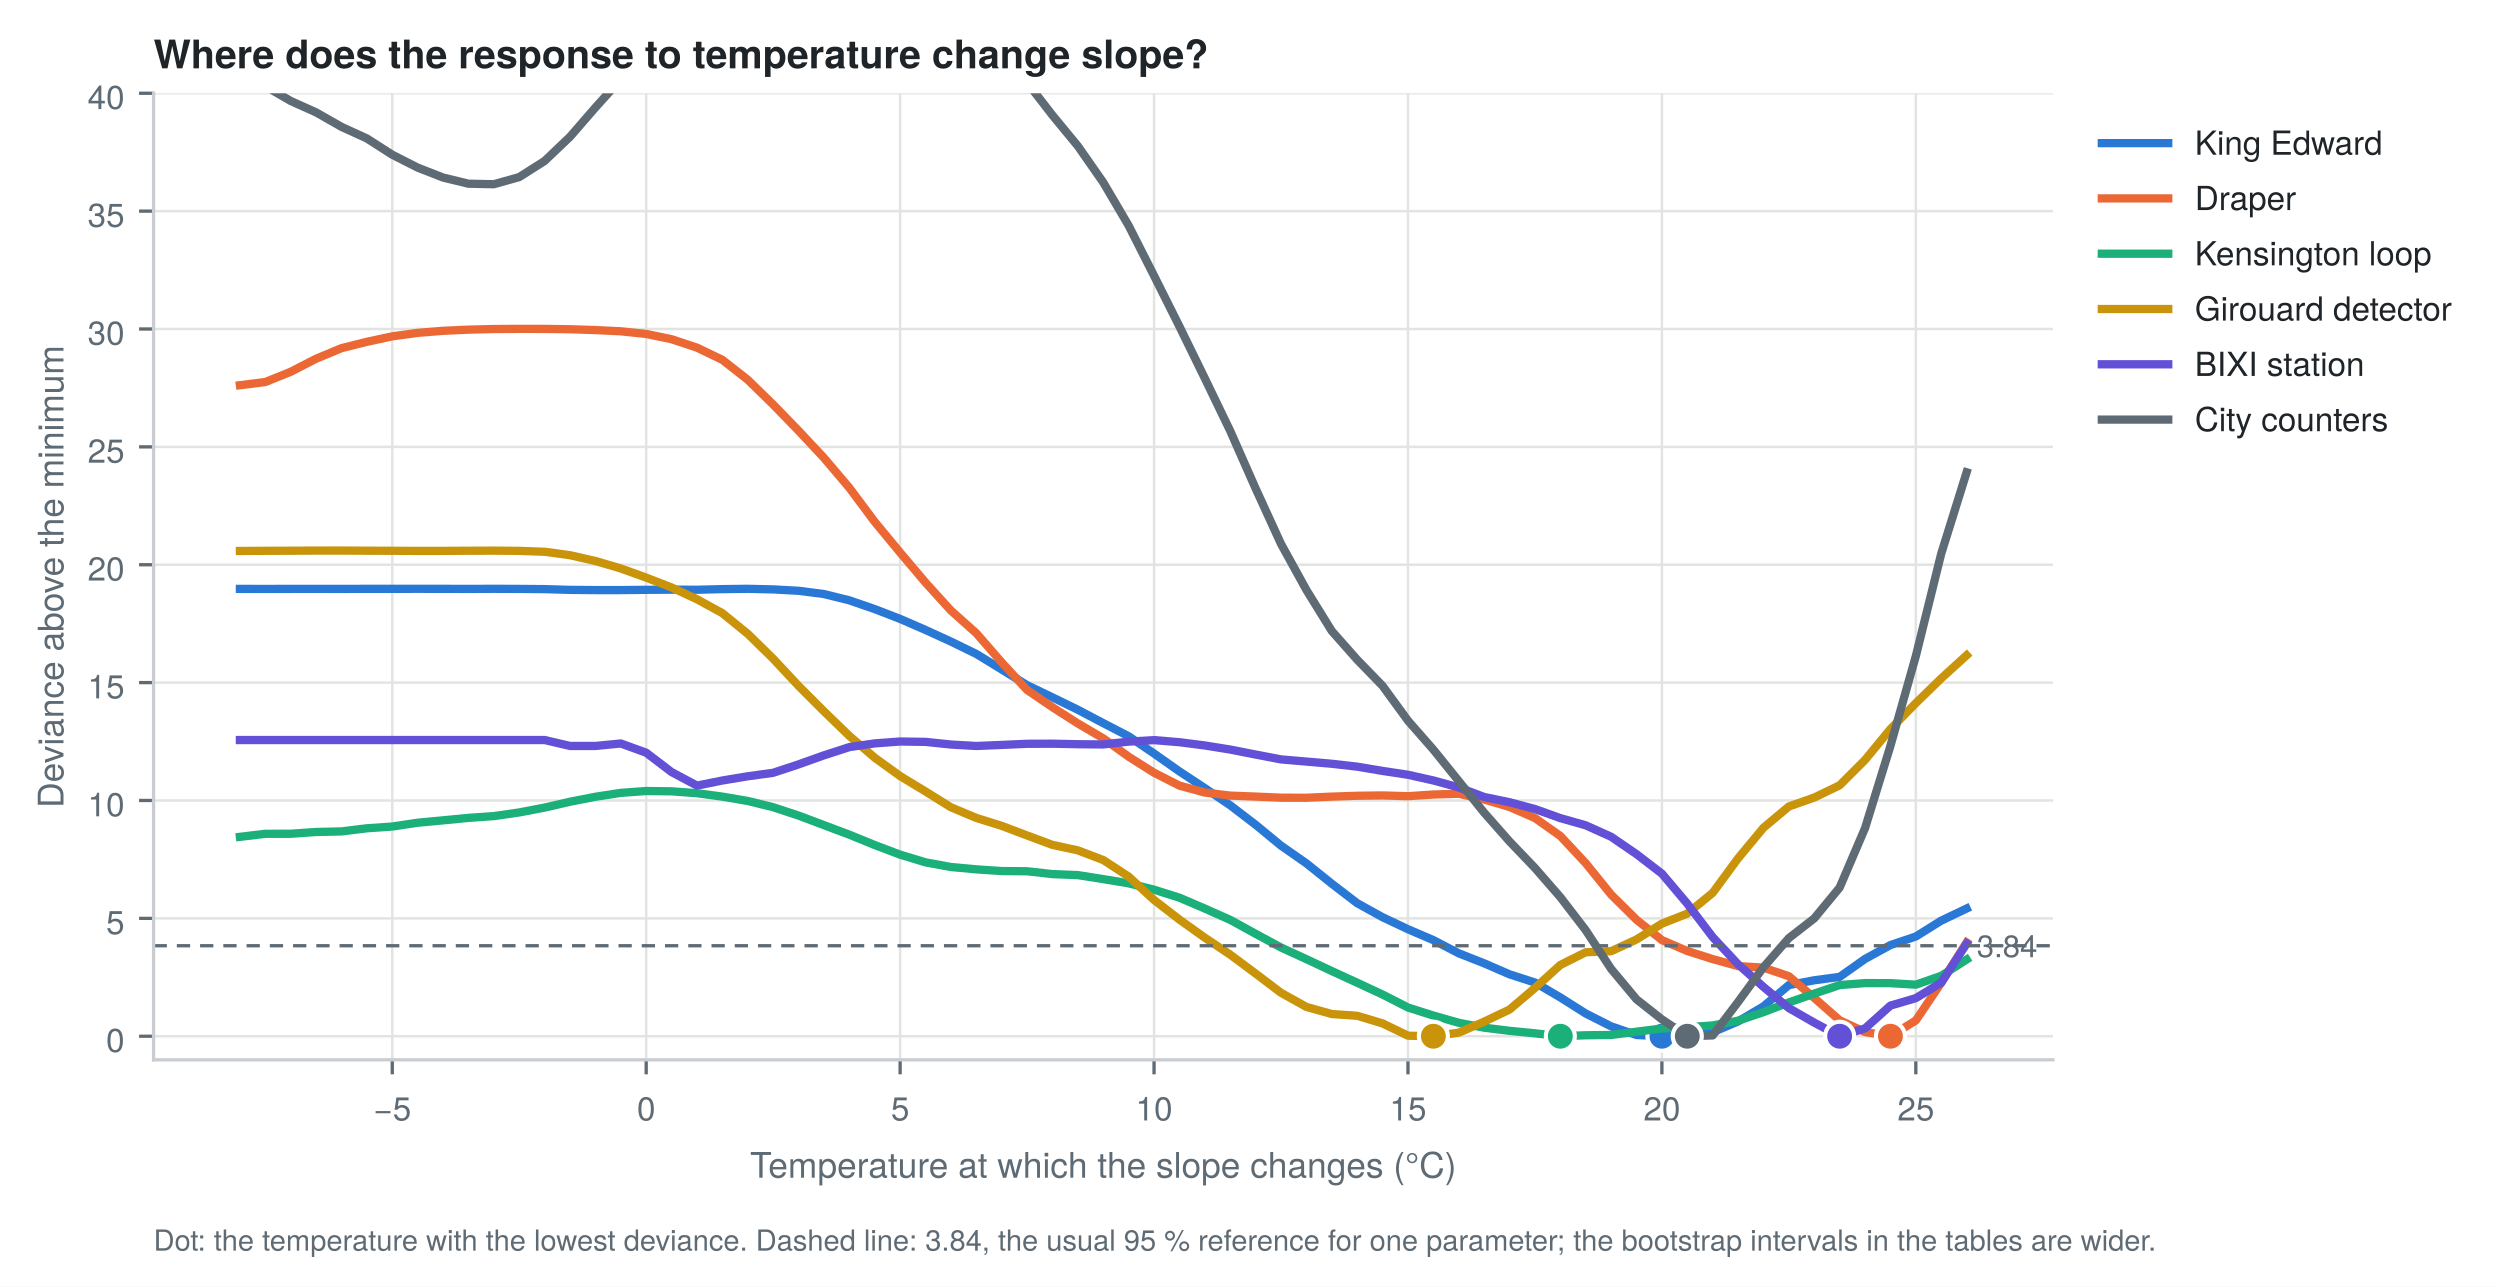
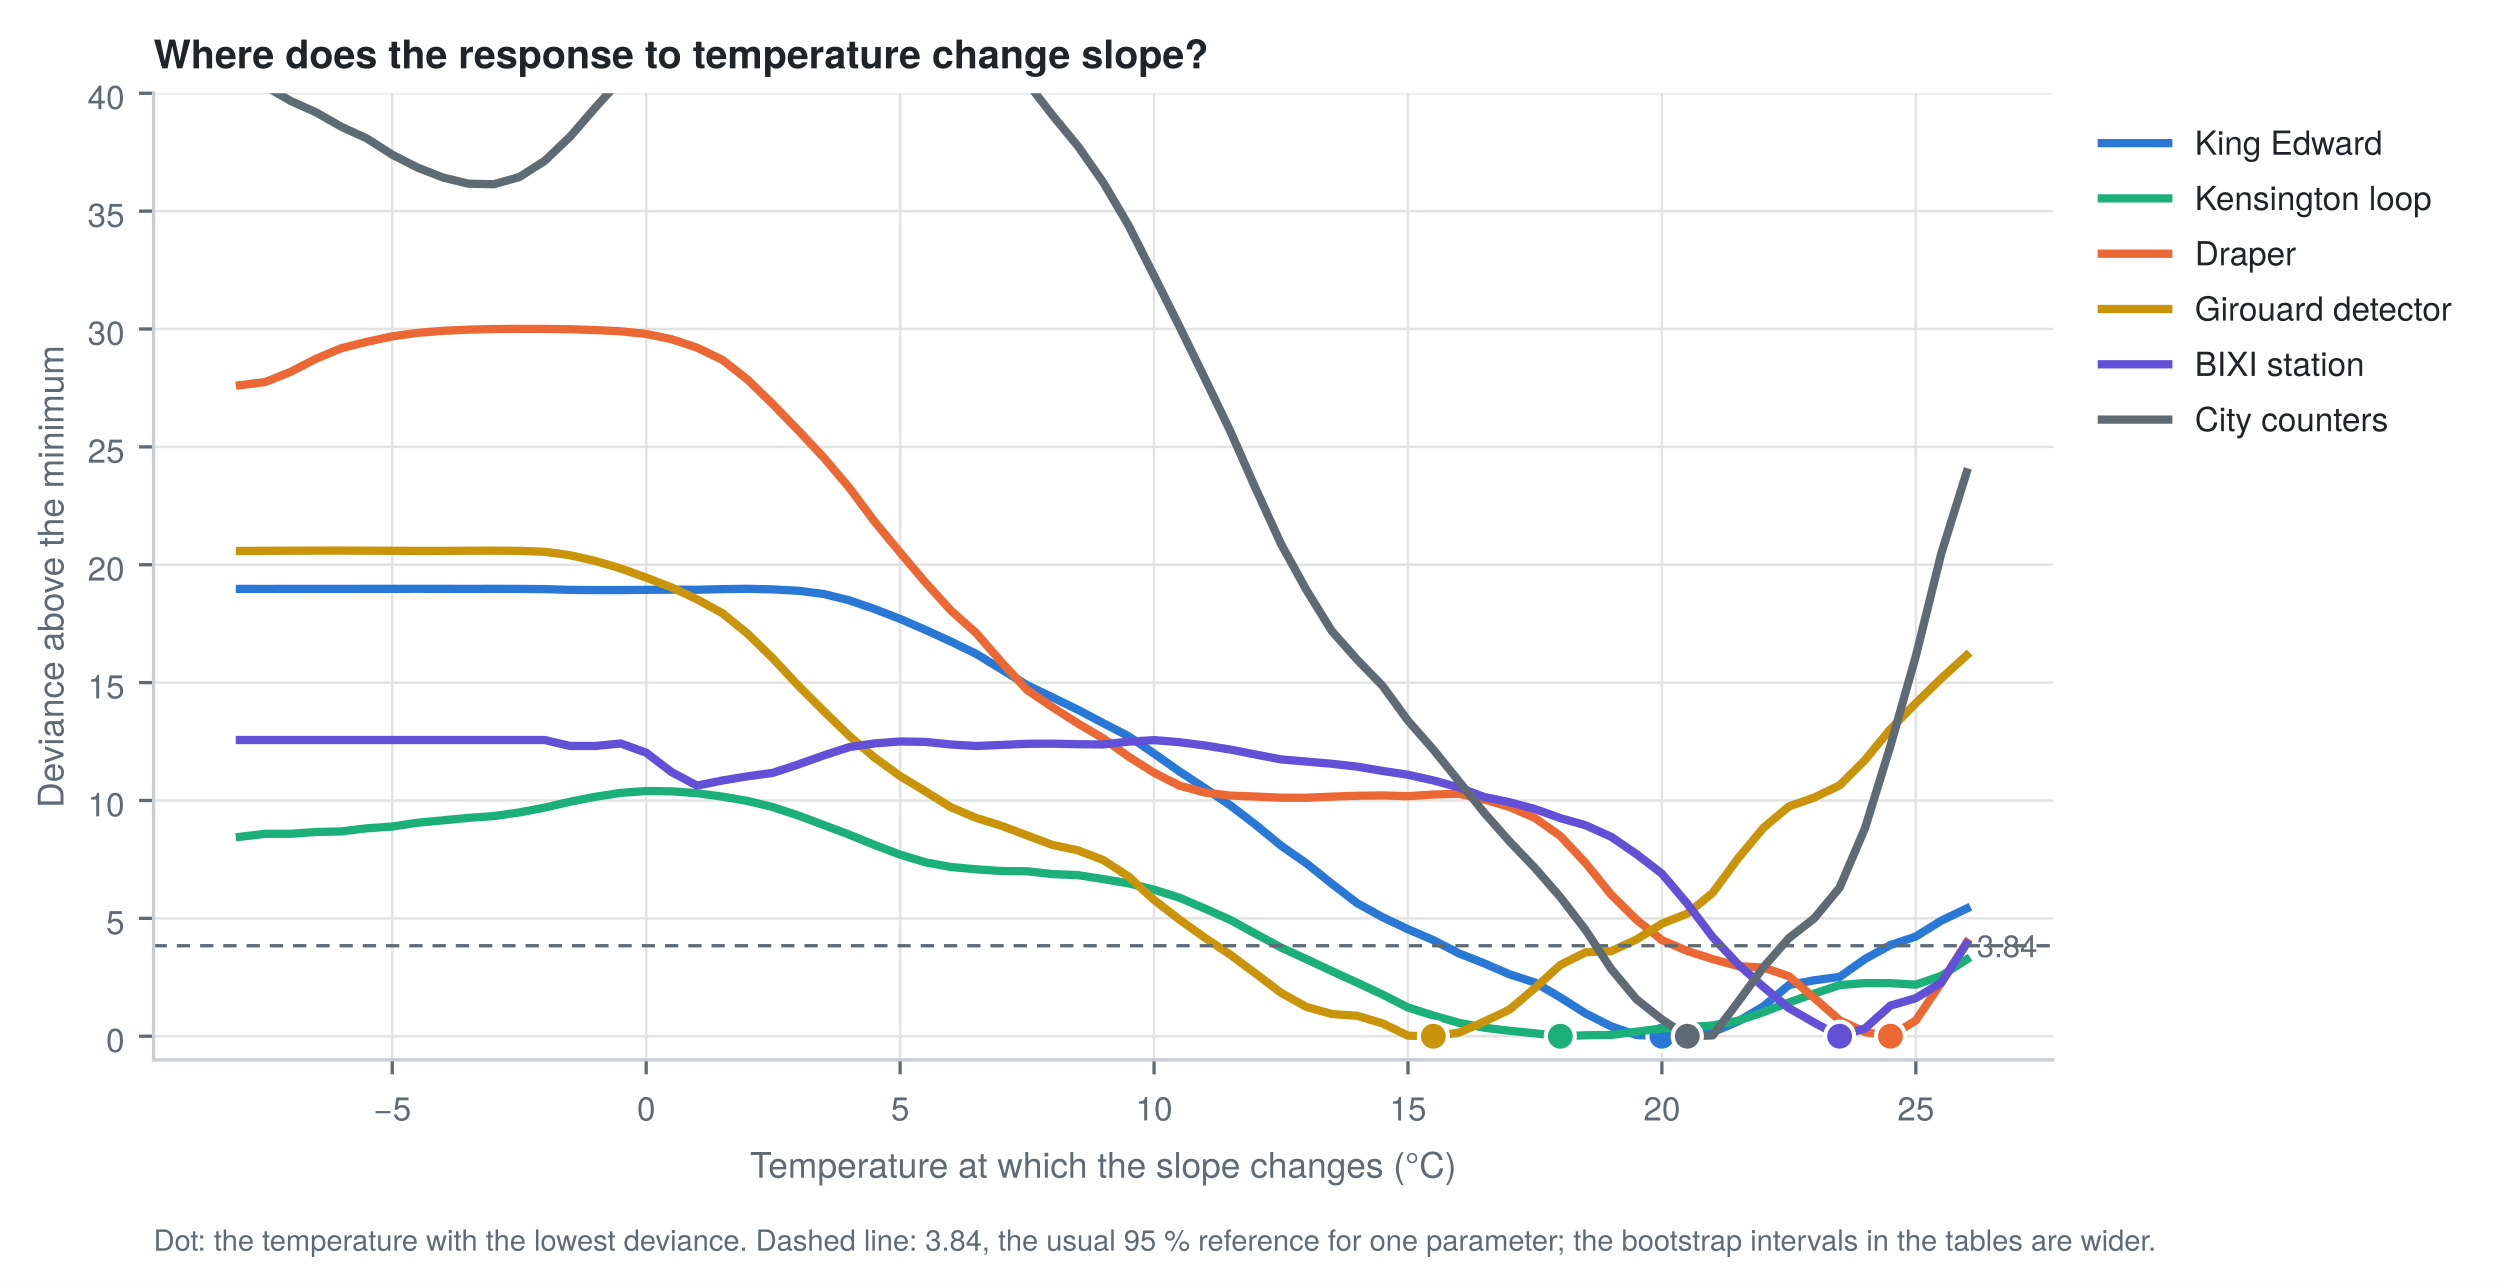
<svg xmlns="http://www.w3.org/2000/svg" xmlns:xlink="http://www.w3.org/1999/xlink" width="602.254pt" height="309.978pt" viewBox="0 0 602.254 309.978" version="1.1">
  <defs>
    <style type="text/css">*{stroke-linejoin: round; stroke-linecap: butt}</style>
  </defs>
  <g id="figure_1">
    <g id="patch_1">
      <path d="M 0 309.978  L 602.254 309.978  L 602.254 0  L 0 0  z " style="fill: #ffffff" />
    </g>
    <g id="axes_1">
      <g id="patch_2">
        <path d="M 36.998 255.31  L 494.558 255.31  L 494.558 22.462  L 36.998 22.462  z " style="fill: #ffffff" />
      </g>
      <g id="matplotlib.axis_1">
        <g id="xtick_1">
          <g id="line2d_1">
-             <path d="M 94.498 255.31  L 94.498 22.462  " clip-path="url(#p1b0516abdf)" style="fill: none; stroke: #e2e4e1; stroke-width: 0.6; stroke-linecap: square" />
+             <path d="M 94.498 255.31  L 94.498 22.462  " clip-path="url(#pd55050c325)" style="fill: none; stroke: #e2e4e1; stroke-width: 0.6; stroke-linecap: square" />
          </g>
          <g id="line2d_2">
            <defs>
-               <path id="mae17ede7d2" d="M 0 0  L 0 3.5  " style="stroke: #5f6b74; stroke-width: 0.8" />
+               <path id="m502cb94696" d="M 0 0  L 0 3.5  " style="stroke: #5f6b74; stroke-width: 0.8" />
            </defs>
            <g>
-               <use xlink:href="#mae17ede7d2" x="94.498" y="255.31" style="fill: #5f6b74; stroke: #5f6b74; stroke-width: 0.8" />
+               <use xlink:href="#m502cb94696" x="94.498" y="255.31" style="fill: #5f6b74; stroke: #5f6b74; stroke-width: 0.8" />
            </g>
          </g>
          <g id="text_1">
            <text style="font-size: 8px; font-family: 'Helvetica Neue'; text-anchor: middle; fill: #5f6b74" x="94.498" y="269.926" transform="rotate(-0 94.49836 269.9265)">−5</text>
          </g>
        </g>
        <g id="xtick_2">
          <g id="line2d_3">
-             <path d="M 155.669 255.31  L 155.669 22.462  " clip-path="url(#p1b0516abdf)" style="fill: none; stroke: #e2e4e1; stroke-width: 0.6; stroke-linecap: square" />
+             <path d="M 155.669 255.31  L 155.669 22.462  " clip-path="url(#pd55050c325)" style="fill: none; stroke: #e2e4e1; stroke-width: 0.6; stroke-linecap: square" />
          </g>
          <g id="line2d_4">
            <g>
-               <use xlink:href="#mae17ede7d2" x="155.669" y="255.31" style="fill: #5f6b74; stroke: #5f6b74; stroke-width: 0.8" />
+               <use xlink:href="#m502cb94696" x="155.669" y="255.31" style="fill: #5f6b74; stroke: #5f6b74; stroke-width: 0.8" />
            </g>
          </g>
          <g id="text_2">
            <text style="font-size: 8px; font-family: 'Helvetica Neue'; text-anchor: middle; fill: #5f6b74" x="155.669" y="269.926" transform="rotate(-0 155.6695 269.9265)">0</text>
          </g>
        </g>
        <g id="xtick_3">
          <g id="line2d_5">
-             <path d="M 216.841 255.31  L 216.841 22.462  " clip-path="url(#p1b0516abdf)" style="fill: none; stroke: #e2e4e1; stroke-width: 0.6; stroke-linecap: square" />
+             <path d="M 216.841 255.31  L 216.841 22.462  " clip-path="url(#pd55050c325)" style="fill: none; stroke: #e2e4e1; stroke-width: 0.6; stroke-linecap: square" />
          </g>
          <g id="line2d_6">
            <g>
-               <use xlink:href="#mae17ede7d2" x="216.841" y="255.31" style="fill: #5f6b74; stroke: #5f6b74; stroke-width: 0.8" />
+               <use xlink:href="#m502cb94696" x="216.841" y="255.31" style="fill: #5f6b74; stroke: #5f6b74; stroke-width: 0.8" />
            </g>
          </g>
          <g id="text_3">
            <text style="font-size: 8px; font-family: 'Helvetica Neue'; text-anchor: middle; fill: #5f6b74" x="216.841" y="269.926" transform="rotate(-0 216.8406 269.9265)">5</text>
          </g>
        </g>
        <g id="xtick_4">
          <g id="line2d_7">
-             <path d="M 278.012 255.31  L 278.012 22.462  " clip-path="url(#p1b0516abdf)" style="fill: none; stroke: #e2e4e1; stroke-width: 0.6; stroke-linecap: square" />
+             <path d="M 278.012 255.31  L 278.012 22.462  " clip-path="url(#pd55050c325)" style="fill: none; stroke: #e2e4e1; stroke-width: 0.6; stroke-linecap: square" />
          </g>
          <g id="line2d_8">
            <g>
-               <use xlink:href="#mae17ede7d2" x="278.012" y="255.31" style="fill: #5f6b74; stroke: #5f6b74; stroke-width: 0.8" />
+               <use xlink:href="#m502cb94696" x="278.012" y="255.31" style="fill: #5f6b74; stroke: #5f6b74; stroke-width: 0.8" />
            </g>
          </g>
          <g id="text_4">
            <text style="font-size: 8px; font-family: 'Helvetica Neue'; text-anchor: middle; fill: #5f6b74" x="278.012" y="269.926" transform="rotate(-0 278.0117 269.9265)">10</text>
          </g>
        </g>
        <g id="xtick_5">
          <g id="line2d_9">
-             <path d="M 339.183 255.31  L 339.183 22.462  " clip-path="url(#p1b0516abdf)" style="fill: none; stroke: #e2e4e1; stroke-width: 0.6; stroke-linecap: square" />
+             <path d="M 339.183 255.31  L 339.183 22.462  " clip-path="url(#pd55050c325)" style="fill: none; stroke: #e2e4e1; stroke-width: 0.6; stroke-linecap: square" />
          </g>
          <g id="line2d_10">
            <g>
-               <use xlink:href="#mae17ede7d2" x="339.183" y="255.31" style="fill: #5f6b74; stroke: #5f6b74; stroke-width: 0.8" />
+               <use xlink:href="#m502cb94696" x="339.183" y="255.31" style="fill: #5f6b74; stroke: #5f6b74; stroke-width: 0.8" />
            </g>
          </g>
          <g id="text_5">
            <text style="font-size: 8px; font-family: 'Helvetica Neue'; text-anchor: middle; fill: #5f6b74" x="339.183" y="269.926" transform="rotate(-0 339.1828 269.9265)">15</text>
          </g>
        </g>
        <g id="xtick_6">
          <g id="line2d_11">
-             <path d="M 400.354 255.31  L 400.354 22.462  " clip-path="url(#p1b0516abdf)" style="fill: none; stroke: #e2e4e1; stroke-width: 0.6; stroke-linecap: square" />
+             <path d="M 400.354 255.31  L 400.354 22.462  " clip-path="url(#pd55050c325)" style="fill: none; stroke: #e2e4e1; stroke-width: 0.6; stroke-linecap: square" />
          </g>
          <g id="line2d_12">
            <g>
-               <use xlink:href="#mae17ede7d2" x="400.354" y="255.31" style="fill: #5f6b74; stroke: #5f6b74; stroke-width: 0.8" />
+               <use xlink:href="#m502cb94696" x="400.354" y="255.31" style="fill: #5f6b74; stroke: #5f6b74; stroke-width: 0.8" />
            </g>
          </g>
          <g id="text_6">
            <text style="font-size: 8px; font-family: 'Helvetica Neue'; text-anchor: middle; fill: #5f6b74" x="400.354" y="269.926" transform="rotate(-0 400.354 269.9265)">20</text>
          </g>
        </g>
        <g id="xtick_7">
          <g id="line2d_13">
-             <path d="M 461.525 255.31  L 461.525 22.462  " clip-path="url(#p1b0516abdf)" style="fill: none; stroke: #e2e4e1; stroke-width: 0.6; stroke-linecap: square" />
+             <path d="M 461.525 255.31  L 461.525 22.462  " clip-path="url(#pd55050c325)" style="fill: none; stroke: #e2e4e1; stroke-width: 0.6; stroke-linecap: square" />
          </g>
          <g id="line2d_14">
            <g>
-               <use xlink:href="#mae17ede7d2" x="461.525" y="255.31" style="fill: #5f6b74; stroke: #5f6b74; stroke-width: 0.8" />
+               <use xlink:href="#m502cb94696" x="461.525" y="255.31" style="fill: #5f6b74; stroke: #5f6b74; stroke-width: 0.8" />
            </g>
          </g>
          <g id="text_7">
            <text style="font-size: 8px; font-family: 'Helvetica Neue'; text-anchor: middle; fill: #5f6b74" x="461.525" y="269.926" transform="rotate(-0 461.5251 269.9265)">25</text>
          </g>
        </g>
        <g id="text_8">
          <text style="font-size: 8.5px; font-family: 'Helvetica Neue'; text-anchor: middle; fill: #5f6b74" x="265.777" y="283.723" transform="rotate(-0 265.7775 283.7225)">Temperature at which the slope changes (°C)</text>
        </g>
      </g>
      <g id="matplotlib.axis_2">
        <g id="ytick_1">
          <g id="line2d_15">
-             <path d="M 36.998 249.631  L 494.558 249.631  " clip-path="url(#p1b0516abdf)" style="fill: none; stroke: #e2e4e1; stroke-width: 0.6; stroke-linecap: square" />
+             <path d="M 36.998 249.631  L 494.558 249.631  " clip-path="url(#pd55050c325)" style="fill: none; stroke: #e2e4e1; stroke-width: 0.6; stroke-linecap: square" />
          </g>
          <g id="line2d_16">
            <defs>
-               <path id="m1292711efd" d="M 0 0  L -3.5 0  " style="stroke: #5f6b74; stroke-width: 0.8" />
+               <path id="m5beb0c9dfb" d="M 0 0  L -3.5 0  " style="stroke: #5f6b74; stroke-width: 0.8" />
            </defs>
            <g>
-               <use xlink:href="#m1292711efd" x="36.998" y="249.631" style="fill: #5f6b74; stroke: #5f6b74; stroke-width: 0.8" />
+               <use xlink:href="#m5beb0c9dfb" x="36.998" y="249.631" style="fill: #5f6b74; stroke: #5f6b74; stroke-width: 0.8" />
            </g>
          </g>
          <g id="text_9">
            <text style="font-size: 8px; font-family: 'Helvetica Neue'; text-anchor: end; fill: #5f6b74" x="29.997" y="253.439" transform="rotate(-0 29.9975 253.4393)">0</text>
          </g>
        </g>
        <g id="ytick_2">
          <g id="line2d_17">
-             <path d="M 36.998 221.235  L 494.558 221.235  " clip-path="url(#p1b0516abdf)" style="fill: none; stroke: #e2e4e1; stroke-width: 0.6; stroke-linecap: square" />
+             <path d="M 36.998 221.235  L 494.558 221.235  " clip-path="url(#pd55050c325)" style="fill: none; stroke: #e2e4e1; stroke-width: 0.6; stroke-linecap: square" />
          </g>
          <g id="line2d_18">
            <g>
-               <use xlink:href="#m1292711efd" x="36.998" y="221.235" style="fill: #5f6b74; stroke: #5f6b74; stroke-width: 0.8" />
+               <use xlink:href="#m5beb0c9dfb" x="36.998" y="221.235" style="fill: #5f6b74; stroke: #5f6b74; stroke-width: 0.8" />
            </g>
          </g>
          <g id="text_10">
            <text style="font-size: 8px; font-family: 'Helvetica Neue'; text-anchor: end; fill: #5f6b74" x="29.997" y="225.043" transform="rotate(-0 29.9975 225.0432)">5</text>
          </g>
        </g>
        <g id="ytick_3">
          <g id="line2d_19">
-             <path d="M 36.998 192.839  L 494.558 192.839  " clip-path="url(#p1b0516abdf)" style="fill: none; stroke: #e2e4e1; stroke-width: 0.6; stroke-linecap: square" />
+             <path d="M 36.998 192.839  L 494.558 192.839  " clip-path="url(#pd55050c325)" style="fill: none; stroke: #e2e4e1; stroke-width: 0.6; stroke-linecap: square" />
          </g>
          <g id="line2d_20">
            <g>
-               <use xlink:href="#m1292711efd" x="36.998" y="192.839" style="fill: #5f6b74; stroke: #5f6b74; stroke-width: 0.8" />
+               <use xlink:href="#m5beb0c9dfb" x="36.998" y="192.839" style="fill: #5f6b74; stroke: #5f6b74; stroke-width: 0.8" />
            </g>
          </g>
          <g id="text_11">
            <text style="font-size: 8px; font-family: 'Helvetica Neue'; text-anchor: end; fill: #5f6b74" x="29.997" y="196.647" transform="rotate(-0 29.9975 196.6471)">10</text>
          </g>
        </g>
        <g id="ytick_4">
          <g id="line2d_21">
-             <path d="M 36.998 164.443  L 494.558 164.443  " clip-path="url(#p1b0516abdf)" style="fill: none; stroke: #e2e4e1; stroke-width: 0.6; stroke-linecap: square" />
+             <path d="M 36.998 164.443  L 494.558 164.443  " clip-path="url(#pd55050c325)" style="fill: none; stroke: #e2e4e1; stroke-width: 0.6; stroke-linecap: square" />
          </g>
          <g id="line2d_22">
            <g>
-               <use xlink:href="#m1292711efd" x="36.998" y="164.443" style="fill: #5f6b74; stroke: #5f6b74; stroke-width: 0.8" />
+               <use xlink:href="#m5beb0c9dfb" x="36.998" y="164.443" style="fill: #5f6b74; stroke: #5f6b74; stroke-width: 0.8" />
            </g>
          </g>
          <g id="text_12">
            <text style="font-size: 8px; font-family: 'Helvetica Neue'; text-anchor: end; fill: #5f6b74" x="29.997" y="168.251" transform="rotate(-0 29.9975 168.251)">15</text>
          </g>
        </g>
        <g id="ytick_5">
          <g id="line2d_23">
-             <path d="M 36.998 136.047  L 494.558 136.047  " clip-path="url(#p1b0516abdf)" style="fill: none; stroke: #e2e4e1; stroke-width: 0.6; stroke-linecap: square" />
+             <path d="M 36.998 136.047  L 494.558 136.047  " clip-path="url(#pd55050c325)" style="fill: none; stroke: #e2e4e1; stroke-width: 0.6; stroke-linecap: square" />
          </g>
          <g id="line2d_24">
            <g>
-               <use xlink:href="#m1292711efd" x="36.998" y="136.047" style="fill: #5f6b74; stroke: #5f6b74; stroke-width: 0.8" />
+               <use xlink:href="#m5beb0c9dfb" x="36.998" y="136.047" style="fill: #5f6b74; stroke: #5f6b74; stroke-width: 0.8" />
            </g>
          </g>
          <g id="text_13">
            <text style="font-size: 8px; font-family: 'Helvetica Neue'; text-anchor: end; fill: #5f6b74" x="29.997" y="139.855" transform="rotate(-0 29.9975 139.8549)">20</text>
          </g>
        </g>
        <g id="ytick_6">
          <g id="line2d_25">
-             <path d="M 36.998 107.651  L 494.558 107.651  " clip-path="url(#p1b0516abdf)" style="fill: none; stroke: #e2e4e1; stroke-width: 0.6; stroke-linecap: square" />
+             <path d="M 36.998 107.651  L 494.558 107.651  " clip-path="url(#pd55050c325)" style="fill: none; stroke: #e2e4e1; stroke-width: 0.6; stroke-linecap: square" />
          </g>
          <g id="line2d_26">
            <g>
-               <use xlink:href="#m1292711efd" x="36.998" y="107.651" style="fill: #5f6b74; stroke: #5f6b74; stroke-width: 0.8" />
+               <use xlink:href="#m5beb0c9dfb" x="36.998" y="107.651" style="fill: #5f6b74; stroke: #5f6b74; stroke-width: 0.8" />
            </g>
          </g>
          <g id="text_14">
            <text style="font-size: 8px; font-family: 'Helvetica Neue'; text-anchor: end; fill: #5f6b74" x="29.997" y="111.459" transform="rotate(-0 29.9975 111.4588)">25</text>
          </g>
        </g>
        <g id="ytick_7">
          <g id="line2d_27">
-             <path d="M 36.998 79.255  L 494.558 79.255  " clip-path="url(#p1b0516abdf)" style="fill: none; stroke: #e2e4e1; stroke-width: 0.6; stroke-linecap: square" />
+             <path d="M 36.998 79.255  L 494.558 79.255  " clip-path="url(#pd55050c325)" style="fill: none; stroke: #e2e4e1; stroke-width: 0.6; stroke-linecap: square" />
          </g>
          <g id="line2d_28">
            <g>
-               <use xlink:href="#m1292711efd" x="36.998" y="79.255" style="fill: #5f6b74; stroke: #5f6b74; stroke-width: 0.8" />
+               <use xlink:href="#m5beb0c9dfb" x="36.998" y="79.255" style="fill: #5f6b74; stroke: #5f6b74; stroke-width: 0.8" />
            </g>
          </g>
          <g id="text_15">
            <text style="font-size: 8px; font-family: 'Helvetica Neue'; text-anchor: end; fill: #5f6b74" x="29.997" y="83.063" transform="rotate(-0 29.9975 83.0627)">30</text>
          </g>
        </g>
        <g id="ytick_8">
          <g id="line2d_29">
-             <path d="M 36.998 50.859  L 494.558 50.859  " clip-path="url(#p1b0516abdf)" style="fill: none; stroke: #e2e4e1; stroke-width: 0.6; stroke-linecap: square" />
+             <path d="M 36.998 50.859  L 494.558 50.859  " clip-path="url(#pd55050c325)" style="fill: none; stroke: #e2e4e1; stroke-width: 0.6; stroke-linecap: square" />
          </g>
          <g id="line2d_30">
            <g>
-               <use xlink:href="#m1292711efd" x="36.998" y="50.859" style="fill: #5f6b74; stroke: #5f6b74; stroke-width: 0.8" />
+               <use xlink:href="#m5beb0c9dfb" x="36.998" y="50.859" style="fill: #5f6b74; stroke: #5f6b74; stroke-width: 0.8" />
            </g>
          </g>
          <g id="text_16">
            <text style="font-size: 8px; font-family: 'Helvetica Neue'; text-anchor: end; fill: #5f6b74" x="29.997" y="54.667" transform="rotate(-0 29.9975 54.6666)">35</text>
          </g>
        </g>
        <g id="ytick_9">
          <g id="line2d_31">
-             <path d="M 36.998 22.462  L 494.558 22.462  " clip-path="url(#p1b0516abdf)" style="fill: none; stroke: #e2e4e1; stroke-width: 0.6; stroke-linecap: square" />
+             <path d="M 36.998 22.462  L 494.558 22.462  " clip-path="url(#pd55050c325)" style="fill: none; stroke: #e2e4e1; stroke-width: 0.6; stroke-linecap: square" />
          </g>
          <g id="line2d_32">
            <g>
-               <use xlink:href="#m1292711efd" x="36.998" y="22.462" style="fill: #5f6b74; stroke: #5f6b74; stroke-width: 0.8" />
+               <use xlink:href="#m5beb0c9dfb" x="36.998" y="22.462" style="fill: #5f6b74; stroke: #5f6b74; stroke-width: 0.8" />
            </g>
          </g>
          <g id="text_17">
            <text style="font-size: 8px; font-family: 'Helvetica Neue'; text-anchor: end; fill: #5f6b74" x="29.997" y="26.27" transform="rotate(-0 29.9975 26.2705)">40</text>
          </g>
        </g>
        <g id="text_18">
          <text style="font-size: 8.5px; font-family: 'Helvetica Neue'; text-anchor: middle; fill: #5f6b74" x="15.292" y="138.887" transform="rotate(-90 15.292 138.8865)">Deviance above the minimum</text>
        </g>
      </g>
      <g id="line2d_33">
-         <path d="M 57.796 141.862  L 63.913 141.879  L 70.03 141.862  L 76.147 141.857  L 82.264 141.868  L 88.381 141.851  L 94.498 141.851  L 100.615 141.845  L 106.733 141.851  L 112.85 141.868  L 118.967 141.845  L 125.084 141.868  L 131.201 141.919  L 137.318 142.101  L 143.435 142.152  L 149.552 142.152  L 155.669 142.09  L 161.787 142.05  L 167.904 142.073  L 174.021 141.919  L 180.138 141.845  L 186.255 141.987  L 192.372 142.322  L 198.489 143.106  L 204.606 144.623  L 210.723 146.735  L 216.841 149.098  L 222.958 151.756  L 229.075 154.555  L 235.192 157.537  L 241.309 161.285  L 247.426 165.062  L 253.543 167.998  L 259.66 170.985  L 265.777 174.206  L 271.895 177.375  L 278.012 181.532  L 284.129 185.837  L 290.246 189.863  L 296.363 194.003  L 302.48 198.683  L 308.597 203.72  L 314.714 207.986  L 320.832 212.887  L 326.949 217.583  L 333.066 220.963  L 339.183 223.853  L 345.3 226.477  L 351.417 229.657  L 357.534 232.065  L 363.651 234.718  L 369.768 236.694  L 375.886 240.283  L 382.003 244.157  L 388.12 247.252  L 394.237 249.336  L 400.354 249.631  L 406.471 248.512  L 412.588 248.677  L 418.705 246.059  L 424.822 242.43  L 430.94 237.307  L 437.057 236.149  L 443.174 235.331  L 449.291 231.009  L 455.408 227.664  L 461.525 225.603  L 467.642 221.786  L 473.759 218.867  " clip-path="url(#p1b0516abdf)" style="fill: none; stroke: #2a78d6; stroke-width: 2; stroke-linecap: square" />
+         <path d="M 57.796 141.862  L 63.913 141.879  L 70.03 141.862  L 76.147 141.857  L 82.264 141.868  L 88.381 141.851  L 94.498 141.851  L 100.615 141.845  L 106.733 141.851  L 112.85 141.868  L 118.967 141.845  L 125.084 141.868  L 131.201 141.919  L 137.318 142.101  L 143.435 142.152  L 149.552 142.152  L 155.669 142.09  L 161.787 142.05  L 167.904 142.073  L 174.021 141.919  L 180.138 141.845  L 186.255 141.987  L 192.372 142.322  L 198.489 143.106  L 204.606 144.623  L 210.723 146.735  L 216.841 149.098  L 222.958 151.756  L 229.075 154.555  L 235.192 157.537  L 241.309 161.285  L 247.426 165.062  L 253.543 167.998  L 259.66 170.985  L 265.777 174.206  L 271.895 177.375  L 278.012 181.532  L 284.129 185.837  L 290.246 189.863  L 296.363 194.003  L 302.48 198.683  L 308.597 203.72  L 314.714 207.986  L 320.832 212.887  L 326.949 217.583  L 333.066 220.963  L 339.183 223.853  L 345.3 226.477  L 351.417 229.657  L 357.534 232.065  L 363.651 234.718  L 369.768 236.694  L 375.886 240.283  L 382.003 244.157  L 388.12 247.252  L 394.237 249.336  L 400.354 249.631  L 406.471 248.512  L 412.588 248.677  L 418.705 246.059  L 424.822 242.43  L 430.94 237.307  L 437.057 236.149  L 443.174 235.331  L 449.291 231.009  L 455.408 227.664  L 461.525 225.603  L 467.642 221.786  L 473.759 218.867  " clip-path="url(#pd55050c325)" style="fill: none; stroke: #2a78d6; stroke-width: 2; stroke-linecap: square" />
      </g>
      <g id="line2d_34">
        <defs>
-           <path id="m1348f0fc7a" d="M 0 3.5  C 0.928 3.5 1.819 3.131 2.475 2.475  C 3.131 1.819 3.5 0.928 3.5 0  C 3.5 -0.928 3.131 -1.819 2.475 -2.475  C 1.819 -3.131 0.928 -3.5 0 -3.5  C -0.928 -3.5 -1.819 -3.131 -2.475 -2.475  C -3.131 -1.819 -3.5 -0.928 -3.5 0  C -3.5 0.928 -3.131 1.819 -2.475 2.475  C -1.819 3.131 -0.928 3.5 0 3.5  z " style="stroke: #ffffff" />
-         </defs>
-         <g clip-path="url(#p1b0516abdf)">
-           <use xlink:href="#m1348f0fc7a" x="400.354" y="249.631" style="fill: #2a78d6; stroke: #ffffff" />
+           <path id="m71fbc2a8e6" d="M 0 3.5  C 0.928 3.5 1.819 3.131 2.475 2.475  C 3.131 1.819 3.5 0.928 3.5 0  C 3.5 -0.928 3.131 -1.819 2.475 -2.475  C 1.819 -3.131 0.928 -3.5 0 -3.5  C -0.928 -3.5 -1.819 -3.131 -2.475 -2.475  C -3.131 -1.819 -3.5 -0.928 -3.5 0  C -3.5 0.928 -3.131 1.819 -2.475 2.475  C -1.819 3.131 -0.928 3.5 0 3.5  z " style="stroke: #ffffff" />
+         </defs>
+         <g clip-path="url(#pd55050c325)">
+           <use xlink:href="#m71fbc2a8e6" x="400.354" y="249.631" style="fill: #2a78d6; stroke: #ffffff" />
        </g>
      </g>
      <g id="line2d_35">
-         <path d="M 57.796 92.794  L 63.913 92.033  L 70.03 89.562  L 76.147 86.416  L 82.264 83.872  L 88.381 82.344  L 94.498 81.027  L 100.615 80.186  L 106.733 79.692  L 112.85 79.414  L 118.967 79.26  L 125.084 79.221  L 131.201 79.232  L 137.318 79.317  L 143.435 79.516  L 149.552 79.811  L 155.669 80.447  L 161.787 81.719  L 167.904 83.747  L 174.021 86.689  L 180.138 91.488  L 186.255 97.462  L 192.372 103.761  L 198.489 110.297  L 204.606 117.516  L 210.723 125.711  L 216.841 133.105  L 222.958 140.346  L 229.075 147.076  L 235.192 152.539  L 241.309 159.57  L 247.426 166.221  L 253.543 170.378  L 259.66 174.285  L 265.777 177.88  L 271.895 182.298  L 278.012 186.155  L 284.129 189.261  L 290.246 190.92  L 296.363 191.663  L 302.48 191.896  L 308.597 192.163  L 314.714 192.18  L 320.832 191.908  L 326.949 191.703  L 333.066 191.624  L 339.183 191.805  L 345.3 191.397  L 351.417 191.215  L 357.534 192.601  L 363.651 194.401  L 369.768 197.07  L 375.886 201.392  L 382.003 207.946  L 388.12 215.511  L 394.237 221.559  L 400.354 226.477  L 406.471 229.101  L 412.588 231.049  L 418.705 232.736  L 424.822 233.099  L 430.94 235.172  L 437.057 240.414  L 443.174 245.786  L 449.291 248.626  L 455.408 249.631  L 461.525 245.832  L 467.642 236.762  L 473.759 227.034  " clip-path="url(#p1b0516abdf)" style="fill: none; stroke: #eb6834; stroke-width: 2; stroke-linecap: square" />
+         <path d="M 57.796 201.596  L 63.913 200.864  L 70.03 200.852  L 76.147 200.427  L 82.264 200.29  L 88.381 199.535  L 94.498 199.115  L 100.615 198.195  L 106.733 197.621  L 112.85 197.025  L 118.967 196.604  L 125.084 195.718  L 131.201 194.549  L 137.318 193.14  L 143.435 191.942  L 149.552 190.999  L 155.669 190.556  L 161.787 190.63  L 167.904 191.084  L 174.021 191.908  L 180.138 192.953  L 186.255 194.458  L 192.372 196.474  L 198.489 198.774  L 204.606 201.074  L 210.723 203.573  L 216.841 205.89  L 222.958 207.741  L 229.075 208.866  L 235.192 209.428  L 241.309 209.837  L 247.426 209.888  L 253.543 210.575  L 259.66 210.819  L 265.777 211.779  L 271.895 212.802  L 278.012 214.329  L 284.129 216.255  L 290.246 218.878  L 296.363 221.599  L 302.48 224.955  L 308.597 228.26  L 314.714 231.066  L 320.832 233.934  L 326.949 236.739  L 333.066 239.59  L 339.183 242.708  L 345.3 244.651  L 351.417 246.388  L 357.534 247.57  L 363.651 248.325  L 369.768 248.927  L 375.886 249.631  L 382.003 249.398  L 388.12 249.325  L 394.237 248.535  L 400.354 247.768  L 406.471 247.467  L 412.588 247.03  L 418.705 245.883  L 424.822 243.827  L 430.94 241.487  L 437.057 239.358  L 443.174 237.302  L 449.291 236.83  L 455.408 236.842  L 461.525 237.211  L 467.642 235.081  L 473.759 231.151  " clip-path="url(#pd55050c325)" style="fill: none; stroke: #1baf7a; stroke-width: 2; stroke-linecap: square" />
      </g>
      <g id="line2d_36">
        <defs>
-           <path id="m63716fa304" d="M 0 3.5  C 0.928 3.5 1.819 3.131 2.475 2.475  C 3.131 1.819 3.5 0.928 3.5 0  C 3.5 -0.928 3.131 -1.819 2.475 -2.475  C 1.819 -3.131 0.928 -3.5 0 -3.5  C -0.928 -3.5 -1.819 -3.131 -2.475 -2.475  C -3.131 -1.819 -3.5 -0.928 -3.5 0  C -3.5 0.928 -3.131 1.819 -2.475 2.475  C -1.819 3.131 -0.928 3.5 0 3.5  z " style="stroke: #ffffff" />
-         </defs>
-         <g clip-path="url(#p1b0516abdf)">
-           <use xlink:href="#m63716fa304" x="455.408" y="249.631" style="fill: #eb6834; stroke: #ffffff" />
+           <path id="md13909afe3" d="M 0 3.5  C 0.928 3.5 1.819 3.131 2.475 2.475  C 3.131 1.819 3.5 0.928 3.5 0  C 3.5 -0.928 3.131 -1.819 2.475 -2.475  C 1.819 -3.131 0.928 -3.5 0 -3.5  C -0.928 -3.5 -1.819 -3.131 -2.475 -2.475  C -3.131 -1.819 -3.5 -0.928 -3.5 0  C -3.5 0.928 -3.131 1.819 -2.475 2.475  C -1.819 3.131 -0.928 3.5 0 3.5  z " style="stroke: #ffffff" />
+         </defs>
+         <g clip-path="url(#pd55050c325)">
+           <use xlink:href="#md13909afe3" x="375.886" y="249.631" style="fill: #1baf7a; stroke: #ffffff" />
        </g>
      </g>
      <g id="line2d_37">
-         <path d="M 57.796 201.596  L 63.913 200.864  L 70.03 200.852  L 76.147 200.427  L 82.264 200.29  L 88.381 199.535  L 94.498 199.115  L 100.615 198.195  L 106.733 197.621  L 112.85 197.025  L 118.967 196.604  L 125.084 195.718  L 131.201 194.549  L 137.318 193.14  L 143.435 191.942  L 149.552 190.999  L 155.669 190.556  L 161.787 190.63  L 167.904 191.084  L 174.021 191.908  L 180.138 192.953  L 186.255 194.458  L 192.372 196.474  L 198.489 198.774  L 204.606 201.074  L 210.723 203.573  L 216.841 205.89  L 222.958 207.741  L 229.075 208.866  L 235.192 209.428  L 241.309 209.837  L 247.426 209.888  L 253.543 210.575  L 259.66 210.819  L 265.777 211.779  L 271.895 212.802  L 278.012 214.329  L 284.129 216.255  L 290.246 218.878  L 296.363 221.599  L 302.48 224.955  L 308.597 228.26  L 314.714 231.066  L 320.832 233.934  L 326.949 236.739  L 333.066 239.59  L 339.183 242.708  L 345.3 244.651  L 351.417 246.388  L 357.534 247.57  L 363.651 248.325  L 369.768 248.927  L 375.886 249.631  L 382.003 249.398  L 388.12 249.325  L 394.237 248.535  L 400.354 247.768  L 406.471 247.467  L 412.588 247.03  L 418.705 245.883  L 424.822 243.827  L 430.94 241.487  L 437.057 239.358  L 443.174 237.302  L 449.291 236.83  L 455.408 236.842  L 461.525 237.211  L 467.642 235.081  L 473.759 231.151  " clip-path="url(#p1b0516abdf)" style="fill: none; stroke: #1baf7a; stroke-width: 2; stroke-linecap: square" />
+         <path d="M 57.796 92.794  L 63.913 92.033  L 70.03 89.562  L 76.147 86.416  L 82.264 83.872  L 88.381 82.344  L 94.498 81.027  L 100.615 80.186  L 106.733 79.692  L 112.85 79.414  L 118.967 79.26  L 125.084 79.221  L 131.201 79.232  L 137.318 79.317  L 143.435 79.516  L 149.552 79.811  L 155.669 80.447  L 161.787 81.719  L 167.904 83.747  L 174.021 86.689  L 180.138 91.488  L 186.255 97.462  L 192.372 103.761  L 198.489 110.297  L 204.606 117.516  L 210.723 125.711  L 216.841 133.105  L 222.958 140.346  L 229.075 147.076  L 235.192 152.539  L 241.309 159.57  L 247.426 166.221  L 253.543 170.378  L 259.66 174.285  L 265.777 177.88  L 271.895 182.298  L 278.012 186.155  L 284.129 189.261  L 290.246 190.92  L 296.363 191.663  L 302.48 191.896  L 308.597 192.163  L 314.714 192.18  L 320.832 191.908  L 326.949 191.703  L 333.066 191.624  L 339.183 191.805  L 345.3 191.397  L 351.417 191.215  L 357.534 192.601  L 363.651 194.401  L 369.768 197.07  L 375.886 201.392  L 382.003 207.946  L 388.12 215.511  L 394.237 221.559  L 400.354 226.477  L 406.471 229.101  L 412.588 231.049  L 418.705 232.736  L 424.822 233.099  L 430.94 235.172  L 437.057 240.414  L 443.174 245.786  L 449.291 248.626  L 455.408 249.631  L 461.525 245.832  L 467.642 236.762  L 473.759 227.034  " clip-path="url(#pd55050c325)" style="fill: none; stroke: #eb6834; stroke-width: 2; stroke-linecap: square" />
      </g>
      <g id="line2d_38">
        <defs>
-           <path id="m0a0763ba90" d="M 0 3.5  C 0.928 3.5 1.819 3.131 2.475 2.475  C 3.131 1.819 3.5 0.928 3.5 0  C 3.5 -0.928 3.131 -1.819 2.475 -2.475  C 1.819 -3.131 0.928 -3.5 0 -3.5  C -0.928 -3.5 -1.819 -3.131 -2.475 -2.475  C -3.131 -1.819 -3.5 -0.928 -3.5 0  C -3.5 0.928 -3.131 1.819 -2.475 2.475  C -1.819 3.131 -0.928 3.5 0 3.5  z " style="stroke: #ffffff" />
-         </defs>
-         <g clip-path="url(#p1b0516abdf)">
-           <use xlink:href="#m0a0763ba90" x="375.886" y="249.631" style="fill: #1baf7a; stroke: #ffffff" />
+           <path id="mce16f85b48" d="M 0 3.5  C 0.928 3.5 1.819 3.131 2.475 2.475  C 3.131 1.819 3.5 0.928 3.5 0  C 3.5 -0.928 3.131 -1.819 2.475 -2.475  C 1.819 -3.131 0.928 -3.5 0 -3.5  C -0.928 -3.5 -1.819 -3.131 -2.475 -2.475  C -3.131 -1.819 -3.5 -0.928 -3.5 0  C -3.5 0.928 -3.131 1.819 -2.475 2.475  C -1.819 3.131 -0.928 3.5 0 3.5  z " style="stroke: #ffffff" />
+         </defs>
+         <g clip-path="url(#pd55050c325)">
+           <use xlink:href="#mce16f85b48" x="455.408" y="249.631" style="fill: #eb6834; stroke: #ffffff" />
        </g>
      </g>
      <g id="line2d_39">
-         <path d="M 57.796 132.73  L 63.913 132.69  L 70.03 132.668  L 76.147 132.639  L 82.264 132.634  L 88.381 132.662  L 94.498 132.685  L 100.615 132.713  L 106.733 132.708  L 112.85 132.673  L 118.967 132.651  L 125.084 132.702  L 131.201 132.923  L 137.318 133.752  L 143.435 135.15  L 149.552 136.944  L 155.669 139.153  L 161.787 141.522  L 167.904 144.367  L 174.021 147.718  L 180.138 152.693  L 186.255 158.684  L 192.372 165.238  L 198.489 171.355  L 204.606 177.284  L 210.723 182.537  L 216.841 186.961  L 222.958 190.664  L 229.075 194.475  L 235.192 197.042  L 241.309 198.95  L 247.426 201.267  L 253.543 203.539  L 259.66 204.856  L 265.777 207.185  L 271.895 211.177  L 278.012 216.805  L 284.129 221.531  L 290.246 225.898  L 296.363 229.981  L 302.48 234.536  L 308.597 239.164  L 314.714 242.572  L 320.832 244.281  L 326.949 244.702  L 333.066 246.542  L 339.183 249.501  L 345.3 249.631  L 351.417 248.768  L 357.534 246.122  L 363.651 243.202  L 369.768 238.006  L 375.886 232.457  L 382.003 229.402  L 388.12 229.146  L 394.237 226.312  L 400.354 222.507  L 406.471 220.094  L 412.588 215.085  L 418.705 206.776  L 424.822 199.404  L 430.94 194.282  L 437.057 192.124  L 443.174 189.182  L 449.291 183.065  L 455.408 175.637  L 461.525 169.39  L 467.642 163.432  L 473.759 157.861  " clip-path="url(#p1b0516abdf)" style="fill: none; stroke: #c9930a; stroke-width: 2; stroke-linecap: square" />
+         <path d="M 57.796 132.73  L 63.913 132.69  L 70.03 132.668  L 76.147 132.639  L 82.264 132.634  L 88.381 132.662  L 94.498 132.685  L 100.615 132.713  L 106.733 132.708  L 112.85 132.673  L 118.967 132.651  L 125.084 132.702  L 131.201 132.923  L 137.318 133.752  L 143.435 135.15  L 149.552 136.944  L 155.669 139.153  L 161.787 141.522  L 167.904 144.367  L 174.021 147.718  L 180.138 152.693  L 186.255 158.684  L 192.372 165.238  L 198.489 171.355  L 204.606 177.284  L 210.723 182.537  L 216.841 186.961  L 222.958 190.664  L 229.075 194.475  L 235.192 197.042  L 241.309 198.95  L 247.426 201.267  L 253.543 203.539  L 259.66 204.856  L 265.777 207.185  L 271.895 211.177  L 278.012 216.805  L 284.129 221.531  L 290.246 225.898  L 296.363 229.981  L 302.48 234.536  L 308.597 239.164  L 314.714 242.572  L 320.832 244.281  L 326.949 244.702  L 333.066 246.542  L 339.183 249.501  L 345.3 249.631  L 351.417 248.768  L 357.534 246.122  L 363.651 243.202  L 369.768 238.006  L 375.886 232.457  L 382.003 229.402  L 388.12 229.146  L 394.237 226.312  L 400.354 222.507  L 406.471 220.094  L 412.588 215.085  L 418.705 206.776  L 424.822 199.404  L 430.94 194.282  L 437.057 192.124  L 443.174 189.182  L 449.291 183.065  L 455.408 175.637  L 461.525 169.39  L 467.642 163.432  L 473.759 157.861  " clip-path="url(#pd55050c325)" style="fill: none; stroke: #c9930a; stroke-width: 2; stroke-linecap: square" />
      </g>
      <g id="line2d_40">
        <defs>
-           <path id="m62c53d4e06" d="M 0 3.5  C 0.928 3.5 1.819 3.131 2.475 2.475  C 3.131 1.819 3.5 0.928 3.5 0  C 3.5 -0.928 3.131 -1.819 2.475 -2.475  C 1.819 -3.131 0.928 -3.5 0 -3.5  C -0.928 -3.5 -1.819 -3.131 -2.475 -2.475  C -3.131 -1.819 -3.5 -0.928 -3.5 0  C -3.5 0.928 -3.131 1.819 -2.475 2.475  C -1.819 3.131 -0.928 3.5 0 3.5  z " style="stroke: #ffffff" />
-         </defs>
-         <g clip-path="url(#p1b0516abdf)">
-           <use xlink:href="#m62c53d4e06" x="345.3" y="249.631" style="fill: #c9930a; stroke: #ffffff" />
+           <path id="m1355438677" d="M 0 3.5  C 0.928 3.5 1.819 3.131 2.475 2.475  C 3.131 1.819 3.5 0.928 3.5 0  C 3.5 -0.928 3.131 -1.819 2.475 -2.475  C 1.819 -3.131 0.928 -3.5 0 -3.5  C -0.928 -3.5 -1.819 -3.131 -2.475 -2.475  C -3.131 -1.819 -3.5 -0.928 -3.5 0  C -3.5 0.928 -3.131 1.819 -2.475 2.475  C -1.819 3.131 -0.928 3.5 0 3.5  z " style="stroke: #ffffff" />
+         </defs>
+         <g clip-path="url(#pd55050c325)">
+           <use xlink:href="#m1355438677" x="345.3" y="249.631" style="fill: #c9930a; stroke: #ffffff" />
        </g>
      </g>
      <g id="line2d_41">
-         <path d="M 57.796 178.272  L 63.913 178.272  L 70.03 178.272  L 76.147 178.272  L 82.264 178.272  L 88.381 178.272  L 94.498 178.272  L 100.615 178.272  L 106.733 178.272  L 112.85 178.272  L 118.967 178.272  L 125.084 178.272  L 131.201 178.272  L 137.318 179.703  L 143.435 179.703  L 149.552 179.107  L 155.669 181.327  L 161.787 185.996  L 167.904 189.25  L 174.021 188.023  L 180.138 187.007  L 186.255 186.166  L 192.372 184.144  L 198.489 181.963  L 204.606 179.981  L 210.723 179.084  L 216.841 178.63  L 222.958 178.721  L 229.075 179.357  L 235.192 179.709  L 241.309 179.453  L 247.426 179.181  L 253.543 179.158  L 259.66 179.283  L 265.777 179.34  L 271.895 178.658  L 278.012 178.295  L 284.129 178.8  L 290.246 179.584  L 296.363 180.566  L 302.48 181.77  L 308.597 182.94  L 314.714 183.463  L 320.832 183.991  L 326.949 184.689  L 333.066 185.717  L 339.183 186.643  L 345.3 188.012  L 351.417 189.687  L 357.534 191.999  L 363.651 193.259  L 369.768 194.895  L 375.886 197.087  L 382.003 198.825  L 388.12 201.579  L 394.237 205.765  L 400.354 210.462  L 406.471 217.697  L 412.588 225.75  L 418.705 232.304  L 424.822 237.75  L 430.94 242.856  L 437.057 246.36  L 443.174 249.631  L 449.291 247.74  L 455.408 242.248  L 461.525 240.454  L 467.642 236.728  L 473.759 227.329  " clip-path="url(#p1b0516abdf)" style="fill: none; stroke: #6250d6; stroke-width: 2; stroke-linecap: square" />
+         <path d="M 57.796 178.272  L 63.913 178.272  L 70.03 178.272  L 76.147 178.272  L 82.264 178.272  L 88.381 178.272  L 94.498 178.272  L 100.615 178.272  L 106.733 178.272  L 112.85 178.272  L 118.967 178.272  L 125.084 178.272  L 131.201 178.272  L 137.318 179.703  L 143.435 179.703  L 149.552 179.107  L 155.669 181.327  L 161.787 185.996  L 167.904 189.25  L 174.021 188.023  L 180.138 187.007  L 186.255 186.166  L 192.372 184.144  L 198.489 181.963  L 204.606 179.981  L 210.723 179.084  L 216.841 178.63  L 222.958 178.721  L 229.075 179.357  L 235.192 179.709  L 241.309 179.453  L 247.426 179.181  L 253.543 179.158  L 259.66 179.283  L 265.777 179.34  L 271.895 178.658  L 278.012 178.295  L 284.129 178.8  L 290.246 179.584  L 296.363 180.566  L 302.48 181.77  L 308.597 182.94  L 314.714 183.463  L 320.832 183.991  L 326.949 184.689  L 333.066 185.717  L 339.183 186.643  L 345.3 188.012  L 351.417 189.687  L 357.534 191.999  L 363.651 193.259  L 369.768 194.895  L 375.886 197.087  L 382.003 198.825  L 388.12 201.579  L 394.237 205.765  L 400.354 210.462  L 406.471 217.697  L 412.588 225.75  L 418.705 232.304  L 424.822 237.75  L 430.94 242.856  L 437.057 246.36  L 443.174 249.631  L 449.291 247.74  L 455.408 242.248  L 461.525 240.454  L 467.642 236.728  L 473.759 227.329  " clip-path="url(#pd55050c325)" style="fill: none; stroke: #6250d6; stroke-width: 2; stroke-linecap: square" />
      </g>
      <g id="line2d_42">
        <defs>
-           <path id="m2e2e4dcfa9" d="M 0 3.5  C 0.928 3.5 1.819 3.131 2.475 2.475  C 3.131 1.819 3.5 0.928 3.5 0  C 3.5 -0.928 3.131 -1.819 2.475 -2.475  C 1.819 -3.131 0.928 -3.5 0 -3.5  C -0.928 -3.5 -1.819 -3.131 -2.475 -2.475  C -3.131 -1.819 -3.5 -0.928 -3.5 0  C -3.5 0.928 -3.131 1.819 -2.475 2.475  C -1.819 3.131 -0.928 3.5 0 3.5  z " style="stroke: #ffffff" />
-         </defs>
-         <g clip-path="url(#p1b0516abdf)">
-           <use xlink:href="#m2e2e4dcfa9" x="443.174" y="249.631" style="fill: #6250d6; stroke: #ffffff" />
+           <path id="mb3e2079466" d="M 0 3.5  C 0.928 3.5 1.819 3.131 2.475 2.475  C 3.131 1.819 3.5 0.928 3.5 0  C 3.5 -0.928 3.131 -1.819 2.475 -2.475  C 1.819 -3.131 0.928 -3.5 0 -3.5  C -0.928 -3.5 -1.819 -3.131 -2.475 -2.475  C -3.131 -1.819 -3.5 -0.928 -3.5 0  C -3.5 0.928 -3.131 1.819 -2.475 2.475  C -1.819 3.131 -0.928 3.5 0 3.5  z " style="stroke: #ffffff" />
+         </defs>
+         <g clip-path="url(#pd55050c325)">
+           <use xlink:href="#mb3e2079466" x="443.174" y="249.631" style="fill: #6250d6; stroke: #ffffff" />
        </g>
      </g>
      <g id="line2d_43">
-         <path d="M 57.796 17.703  L 63.913 20.77  L 70.03 24.325  L 76.147 27.074  L 82.264 30.561  L 88.381 33.355  L 94.498 37.274  L 100.615 40.38  L 106.733 42.771  L 112.85 44.254  L 118.967 44.379  L 125.084 42.658  L 131.201 38.773  L 137.318 32.946  L 143.435 25.898  L 149.552 19.112  L 155.669 11.99  L 161.787 5.697  L 167.904 0.456  L 169.846 -1  M 225.7 -1  L 229.075 1.864  L 235.192 7.197  L 241.309 13.251  L 247.426 19.861  L 253.543 27.767  L 259.66 35.19  L 265.777 43.947  L 271.895 54.357  L 278.012 66.431  L 284.129 78.641  L 290.246 91.147  L 296.363 103.817  L 302.48 117.675  L 308.597 131.032  L 314.714 142.124  L 320.832 152.017  L 326.949 158.923  L 333.066 165.232  L 339.183 173.609  L 345.3 180.589  L 351.417 188.165  L 357.534 195.77  L 363.651 202.704  L 369.768 209.099  L 375.886 216.124  L 382.003 224.086  L 388.12 233.406  L 394.237 240.743  L 400.354 245.571  L 406.471 249.631  L 412.588 249.433  L 418.705 241.374  L 424.822 233.003  L 430.94 225.989  L 437.057 221.23  L 443.174 213.812  L 449.291 199.501  L 455.408 179.686  L 461.525 158.06  L 467.642 133.383  L 473.759 113.784  " clip-path="url(#p1b0516abdf)" style="fill: none; stroke: #5f6b74; stroke-width: 2; stroke-linecap: square" />
+         <path d="M 57.796 17.703  L 63.913 20.77  L 70.03 24.325  L 76.147 27.074  L 82.264 30.561  L 88.381 33.355  L 94.498 37.274  L 100.615 40.38  L 106.733 42.771  L 112.85 44.254  L 118.967 44.379  L 125.084 42.658  L 131.201 38.773  L 137.318 32.946  L 143.435 25.898  L 149.552 19.112  L 155.669 11.99  L 161.787 5.697  L 167.904 0.456  L 169.846 -1  M 225.7 -1  L 229.075 1.864  L 235.192 7.197  L 241.309 13.251  L 247.426 19.861  L 253.543 27.767  L 259.66 35.19  L 265.777 43.947  L 271.895 54.357  L 278.012 66.431  L 284.129 78.641  L 290.246 91.147  L 296.363 103.817  L 302.48 117.675  L 308.597 131.032  L 314.714 142.124  L 320.832 152.017  L 326.949 158.923  L 333.066 165.232  L 339.183 173.609  L 345.3 180.589  L 351.417 188.165  L 357.534 195.77  L 363.651 202.704  L 369.768 209.099  L 375.886 216.124  L 382.003 224.086  L 388.12 233.406  L 394.237 240.743  L 400.354 245.571  L 406.471 249.631  L 412.588 249.433  L 418.705 241.374  L 424.822 233.003  L 430.94 225.989  L 437.057 221.23  L 443.174 213.812  L 449.291 199.501  L 455.408 179.686  L 461.525 158.06  L 467.642 133.383  L 473.759 113.784  " clip-path="url(#pd55050c325)" style="fill: none; stroke: #5f6b74; stroke-width: 2; stroke-linecap: square" />
      </g>
      <g id="line2d_44">
        <defs>
-           <path id="m767f8cce9c" d="M 0 3.5  C 0.928 3.5 1.819 3.131 2.475 2.475  C 3.131 1.819 3.5 0.928 3.5 0  C 3.5 -0.928 3.131 -1.819 2.475 -2.475  C 1.819 -3.131 0.928 -3.5 0 -3.5  C -0.928 -3.5 -1.819 -3.131 -2.475 -2.475  C -3.131 -1.819 -3.5 -0.928 -3.5 0  C -3.5 0.928 -3.131 1.819 -2.475 2.475  C -1.819 3.131 -0.928 3.5 0 3.5  z " style="stroke: #ffffff" />
-         </defs>
-         <g clip-path="url(#p1b0516abdf)">
-           <use xlink:href="#m767f8cce9c" x="406.471" y="249.631" style="fill: #5f6b74; stroke: #ffffff" />
+           <path id="m84b495381b" d="M 0 3.5  C 0.928 3.5 1.819 3.131 2.475 2.475  C 3.131 1.819 3.5 0.928 3.5 0  C 3.5 -0.928 3.131 -1.819 2.475 -2.475  C 1.819 -3.131 0.928 -3.5 0 -3.5  C -0.928 -3.5 -1.819 -3.131 -2.475 -2.475  C -3.131 -1.819 -3.5 -0.928 -3.5 0  C -3.5 0.928 -3.131 1.819 -2.475 2.475  C -1.819 3.131 -0.928 3.5 0 3.5  z " style="stroke: #ffffff" />
+         </defs>
+         <g clip-path="url(#pd55050c325)">
+           <use xlink:href="#m84b495381b" x="406.471" y="249.631" style="fill: #5f6b74; stroke: #ffffff" />
        </g>
      </g>
      <g id="line2d_45">
-         <path d="M 36.998 227.823  L 494.558 227.823  " clip-path="url(#p1b0516abdf)" style="fill: none; stroke-dasharray: 3.2,2.4; stroke-dashoffset: 0; stroke: #5f6b74; stroke-width: 0.8" />
+         <path d="M 36.998 227.823  L 494.558 227.823  " clip-path="url(#pd55050c325)" style="fill: none; stroke-dasharray: 3.2,2.4; stroke-dashoffset: 0; stroke: #5f6b74; stroke-width: 0.8" />
      </g>
      <g id="patch_3">
        <path d="M 36.998 255.31  L 36.998 22.462  " style="fill: none; stroke: #c9cdd2; stroke-width: 0.8; stroke-linejoin: miter; stroke-linecap: square" />
      </g>
      <g id="patch_4">
        <path d="M 36.998 255.31  L 494.558 255.31  " style="fill: none; stroke: #c9cdd2; stroke-width: 0.8; stroke-linejoin: miter; stroke-linecap: square" />
      </g>
      <g id="text_19">
        <text style="font-size: 7.5px; font-family: 'Helvetica Neue'; text-anchor: start; fill: #5f6b74" x="476.206" y="230.594" transform="rotate(-0 476.2062 230.5943)">3.84</text>
      </g>
      <g id="text_20">
        <text style="font-weight: 700; font-size: 9.5px; font-family: 'Helvetica Neue'; text-anchor: start; fill: #1f2428" x="36.998" y="16.462" transform="rotate(-0 36.9975 16.4625)">Where does the response to temperature change slope?</text>
      </g>
      <g id="legend_1">
        <g id="line2d_46">
          <path d="M 506.333 34.478  L 514.333 34.478  L 522.333 34.478  " style="fill: none; stroke: #2a78d6; stroke-width: 2; stroke-linecap: square" />
        </g>
        <g id="text_21">
          <text style="font-size: 8px; font-family: 'Helvetica Neue'; text-anchor: start; fill: #1f2428" x="528.733" y="37.279" transform="rotate(-0 528.7331 37.2785)">King Edward</text>
        </g>
        <g id="line2d_47">
-           <path d="M 506.333 47.798  L 514.333 47.798  L 522.333 47.798  " style="fill: none; stroke: #eb6834; stroke-width: 2; stroke-linecap: square" />
+           <path d="M 506.333 47.798  L 514.333 47.798  L 522.333 47.798  " style="fill: none; stroke: #1baf7a; stroke-width: 2; stroke-linecap: square" />
        </g>
        <g id="text_22">
-           <text style="font-size: 8px; font-family: 'Helvetica Neue'; text-anchor: start; fill: #1f2428" x="528.733" y="50.599" transform="rotate(-0 528.7331 50.5985)">Draper</text>
+           <text style="font-size: 8px; font-family: 'Helvetica Neue'; text-anchor: start; fill: #1f2428" x="528.733" y="50.599" transform="rotate(-0 528.7331 50.5985)">Kensington loop</text>
        </g>
        <g id="line2d_48">
-           <path d="M 506.333 61.118  L 514.333 61.118  L 522.333 61.118  " style="fill: none; stroke: #1baf7a; stroke-width: 2; stroke-linecap: square" />
+           <path d="M 506.333 61.118  L 514.333 61.118  L 522.333 61.118  " style="fill: none; stroke: #eb6834; stroke-width: 2; stroke-linecap: square" />
        </g>
        <g id="text_23">
-           <text style="font-size: 8px; font-family: 'Helvetica Neue'; text-anchor: start; fill: #1f2428" x="528.733" y="63.919" transform="rotate(-0 528.7331 63.9185)">Kensington loop</text>
+           <text style="font-size: 8px; font-family: 'Helvetica Neue'; text-anchor: start; fill: #1f2428" x="528.733" y="63.919" transform="rotate(-0 528.7331 63.9185)">Draper</text>
        </g>
        <g id="line2d_49">
          <path d="M 506.333 74.439  L 514.333 74.439  L 522.333 74.439  " style="fill: none; stroke: #c9930a; stroke-width: 2; stroke-linecap: square" />
        </g>
        <g id="text_24">
          <text style="font-size: 8px; font-family: 'Helvetica Neue'; text-anchor: start; fill: #1f2428" x="528.733" y="77.239" transform="rotate(-0 528.7331 77.2385)">Girouard detector</text>
        </g>
        <g id="line2d_50">
          <path d="M 506.333 87.758  L 514.333 87.758  L 522.333 87.758  " style="fill: none; stroke: #6250d6; stroke-width: 2; stroke-linecap: square" />
        </g>
        <g id="text_25">
          <text style="font-size: 8px; font-family: 'Helvetica Neue'; text-anchor: start; fill: #1f2428" x="528.733" y="90.558" transform="rotate(-0 528.7331 90.5585)">BIXI station</text>
        </g>
        <g id="line2d_51">
          <path d="M 506.333 101.079  L 514.333 101.079  L 522.333 101.079  " style="fill: none; stroke: #5f6b74; stroke-width: 2; stroke-linecap: square" />
        </g>
        <g id="text_26">
          <text style="font-size: 8px; font-family: 'Helvetica Neue'; text-anchor: start; fill: #1f2428" x="528.733" y="103.879" transform="rotate(-0 528.7331 103.8785)">City counters</text>
        </g>
      </g>
    </g>
    <g id="text_27">
      <text style="font-size: 7px; font-family: 'Helvetica Neue'; text-anchor: start; fill: #5f6b74" x="36.998" y="301.286" transform="rotate(-0 36.9975 301.2865)">Dot: the temperature with the lowest deviance. Dashed line: 3.84, the usual 95 % reference for one parameter; the bootstrap intervals in the tables are wider.</text>
    </g>
  </g>
  <defs>
-     <clipPath id="p1b0516abdf">
+     <clipPath id="pd55050c325">
      <rect x="36.998" y="22.462" width="457.56" height="232.848" />
    </clipPath>
  </defs>
</svg>
